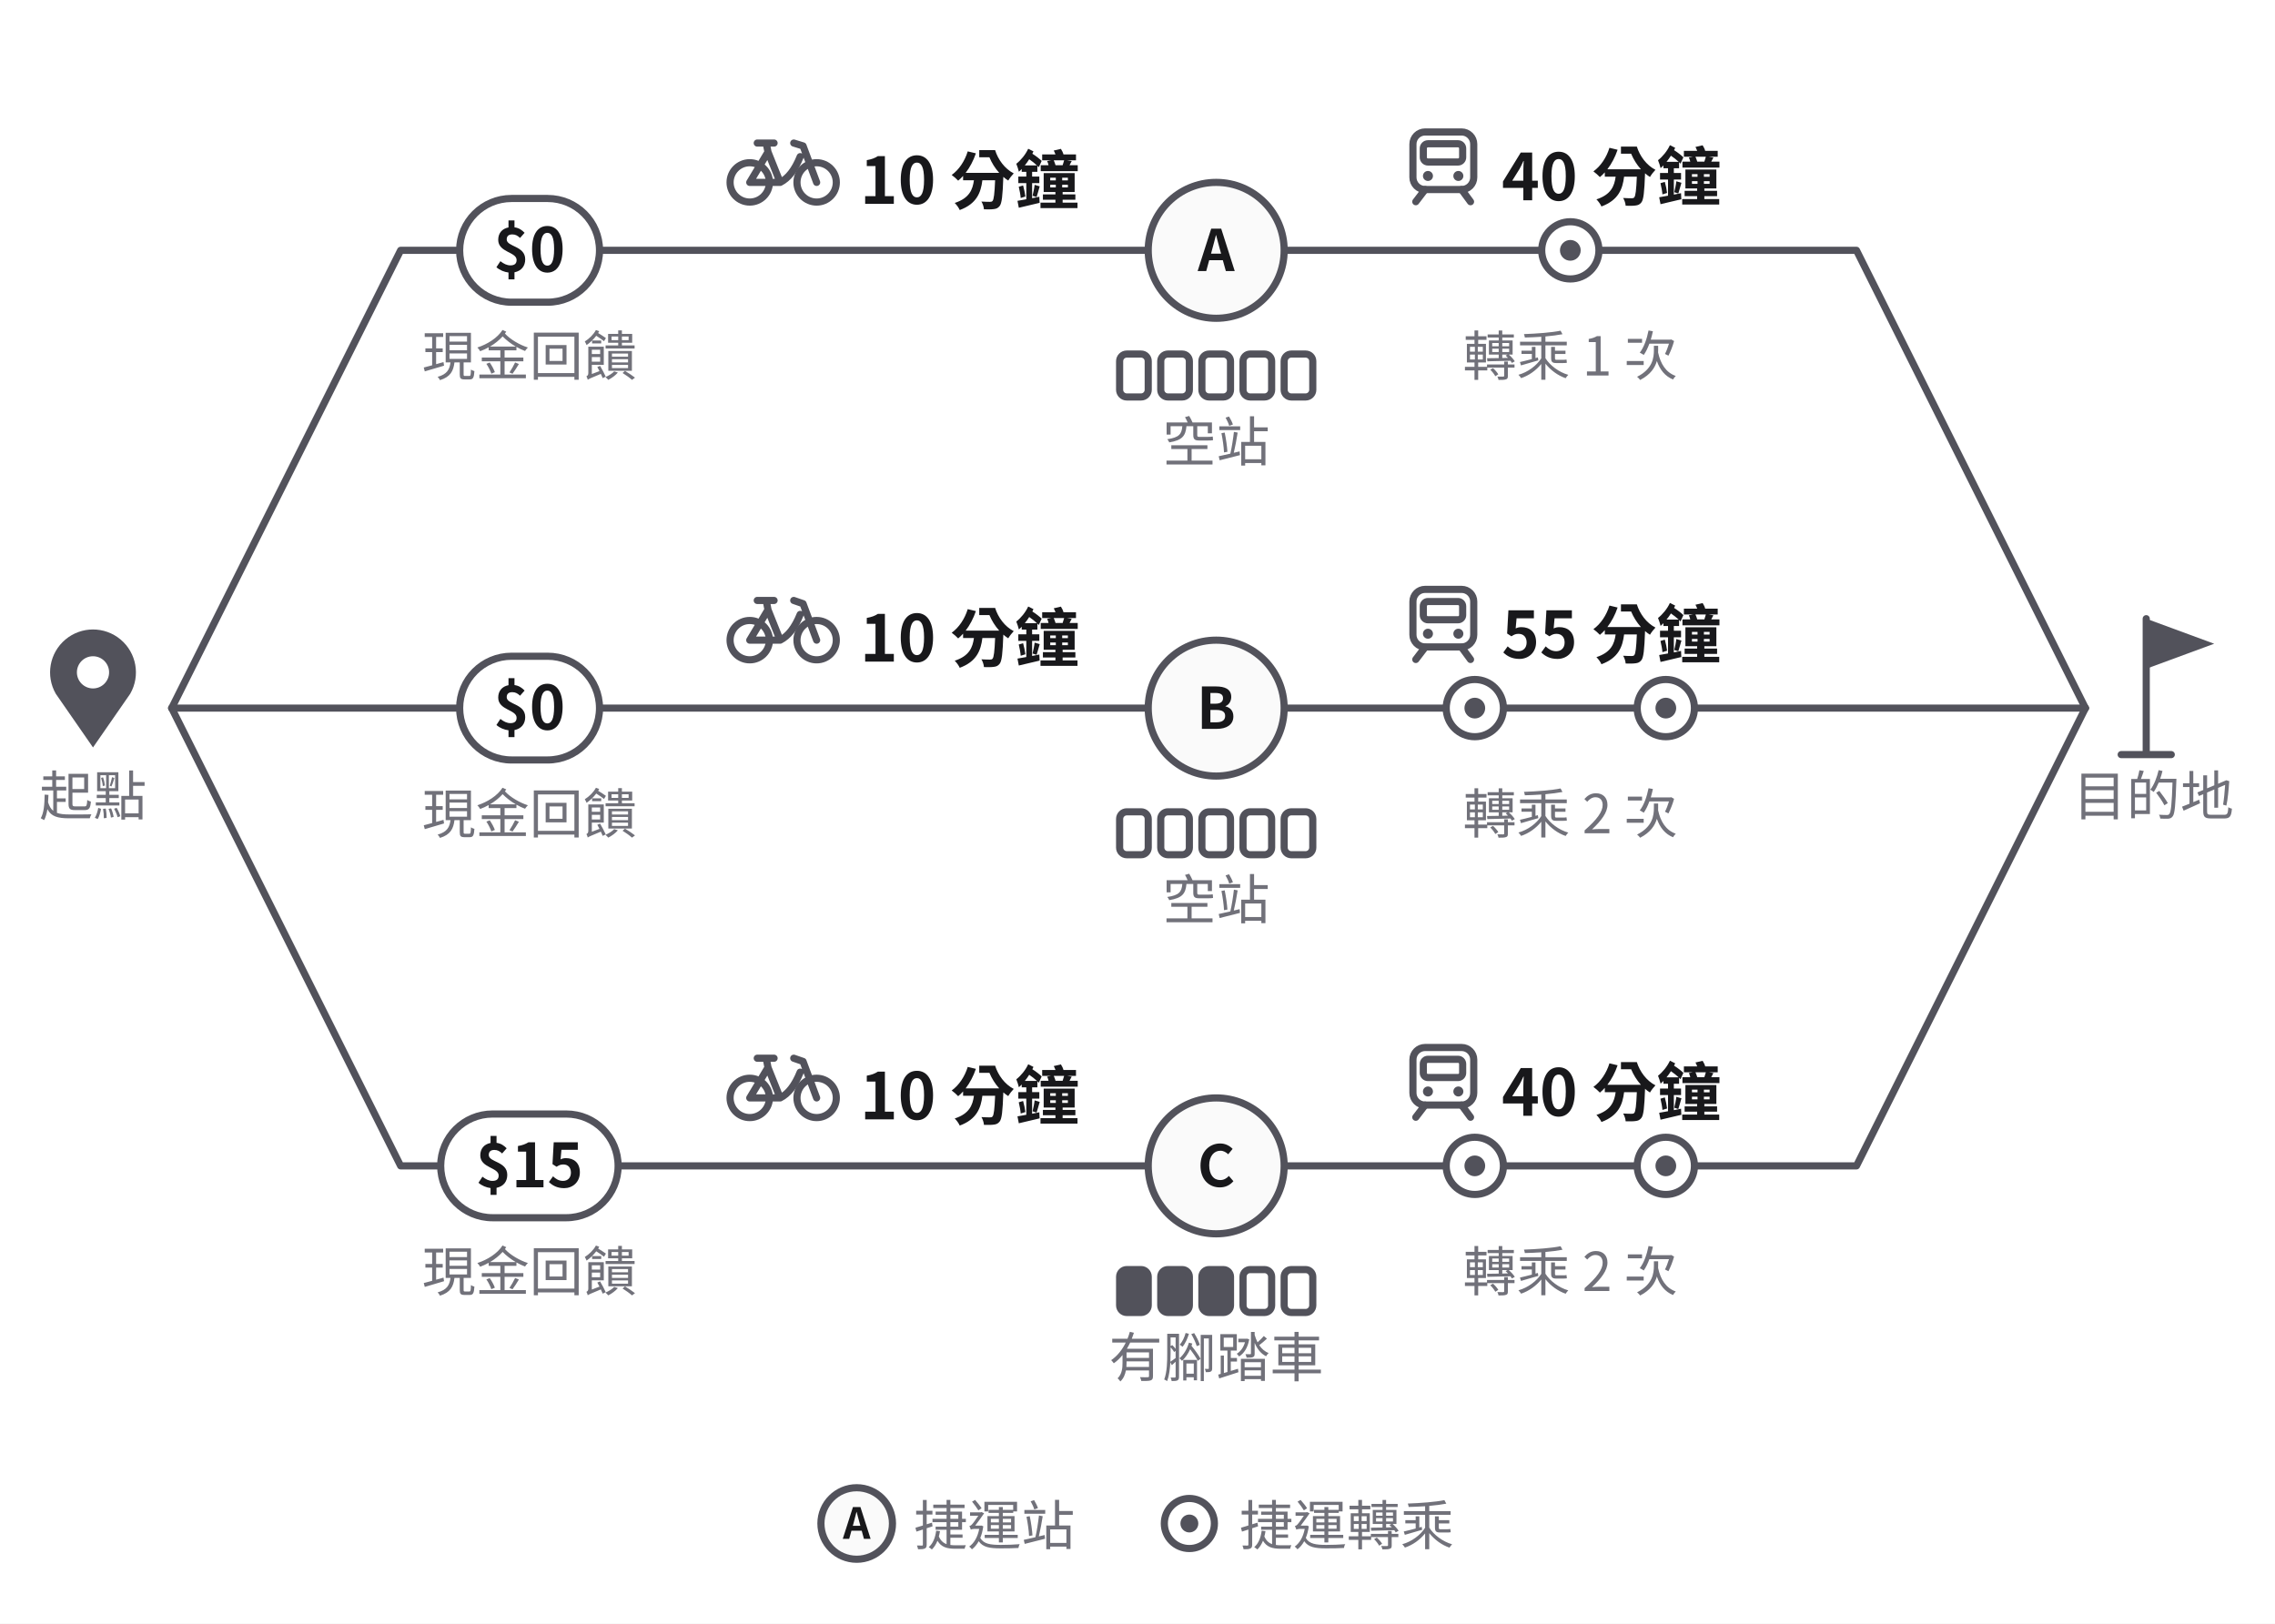
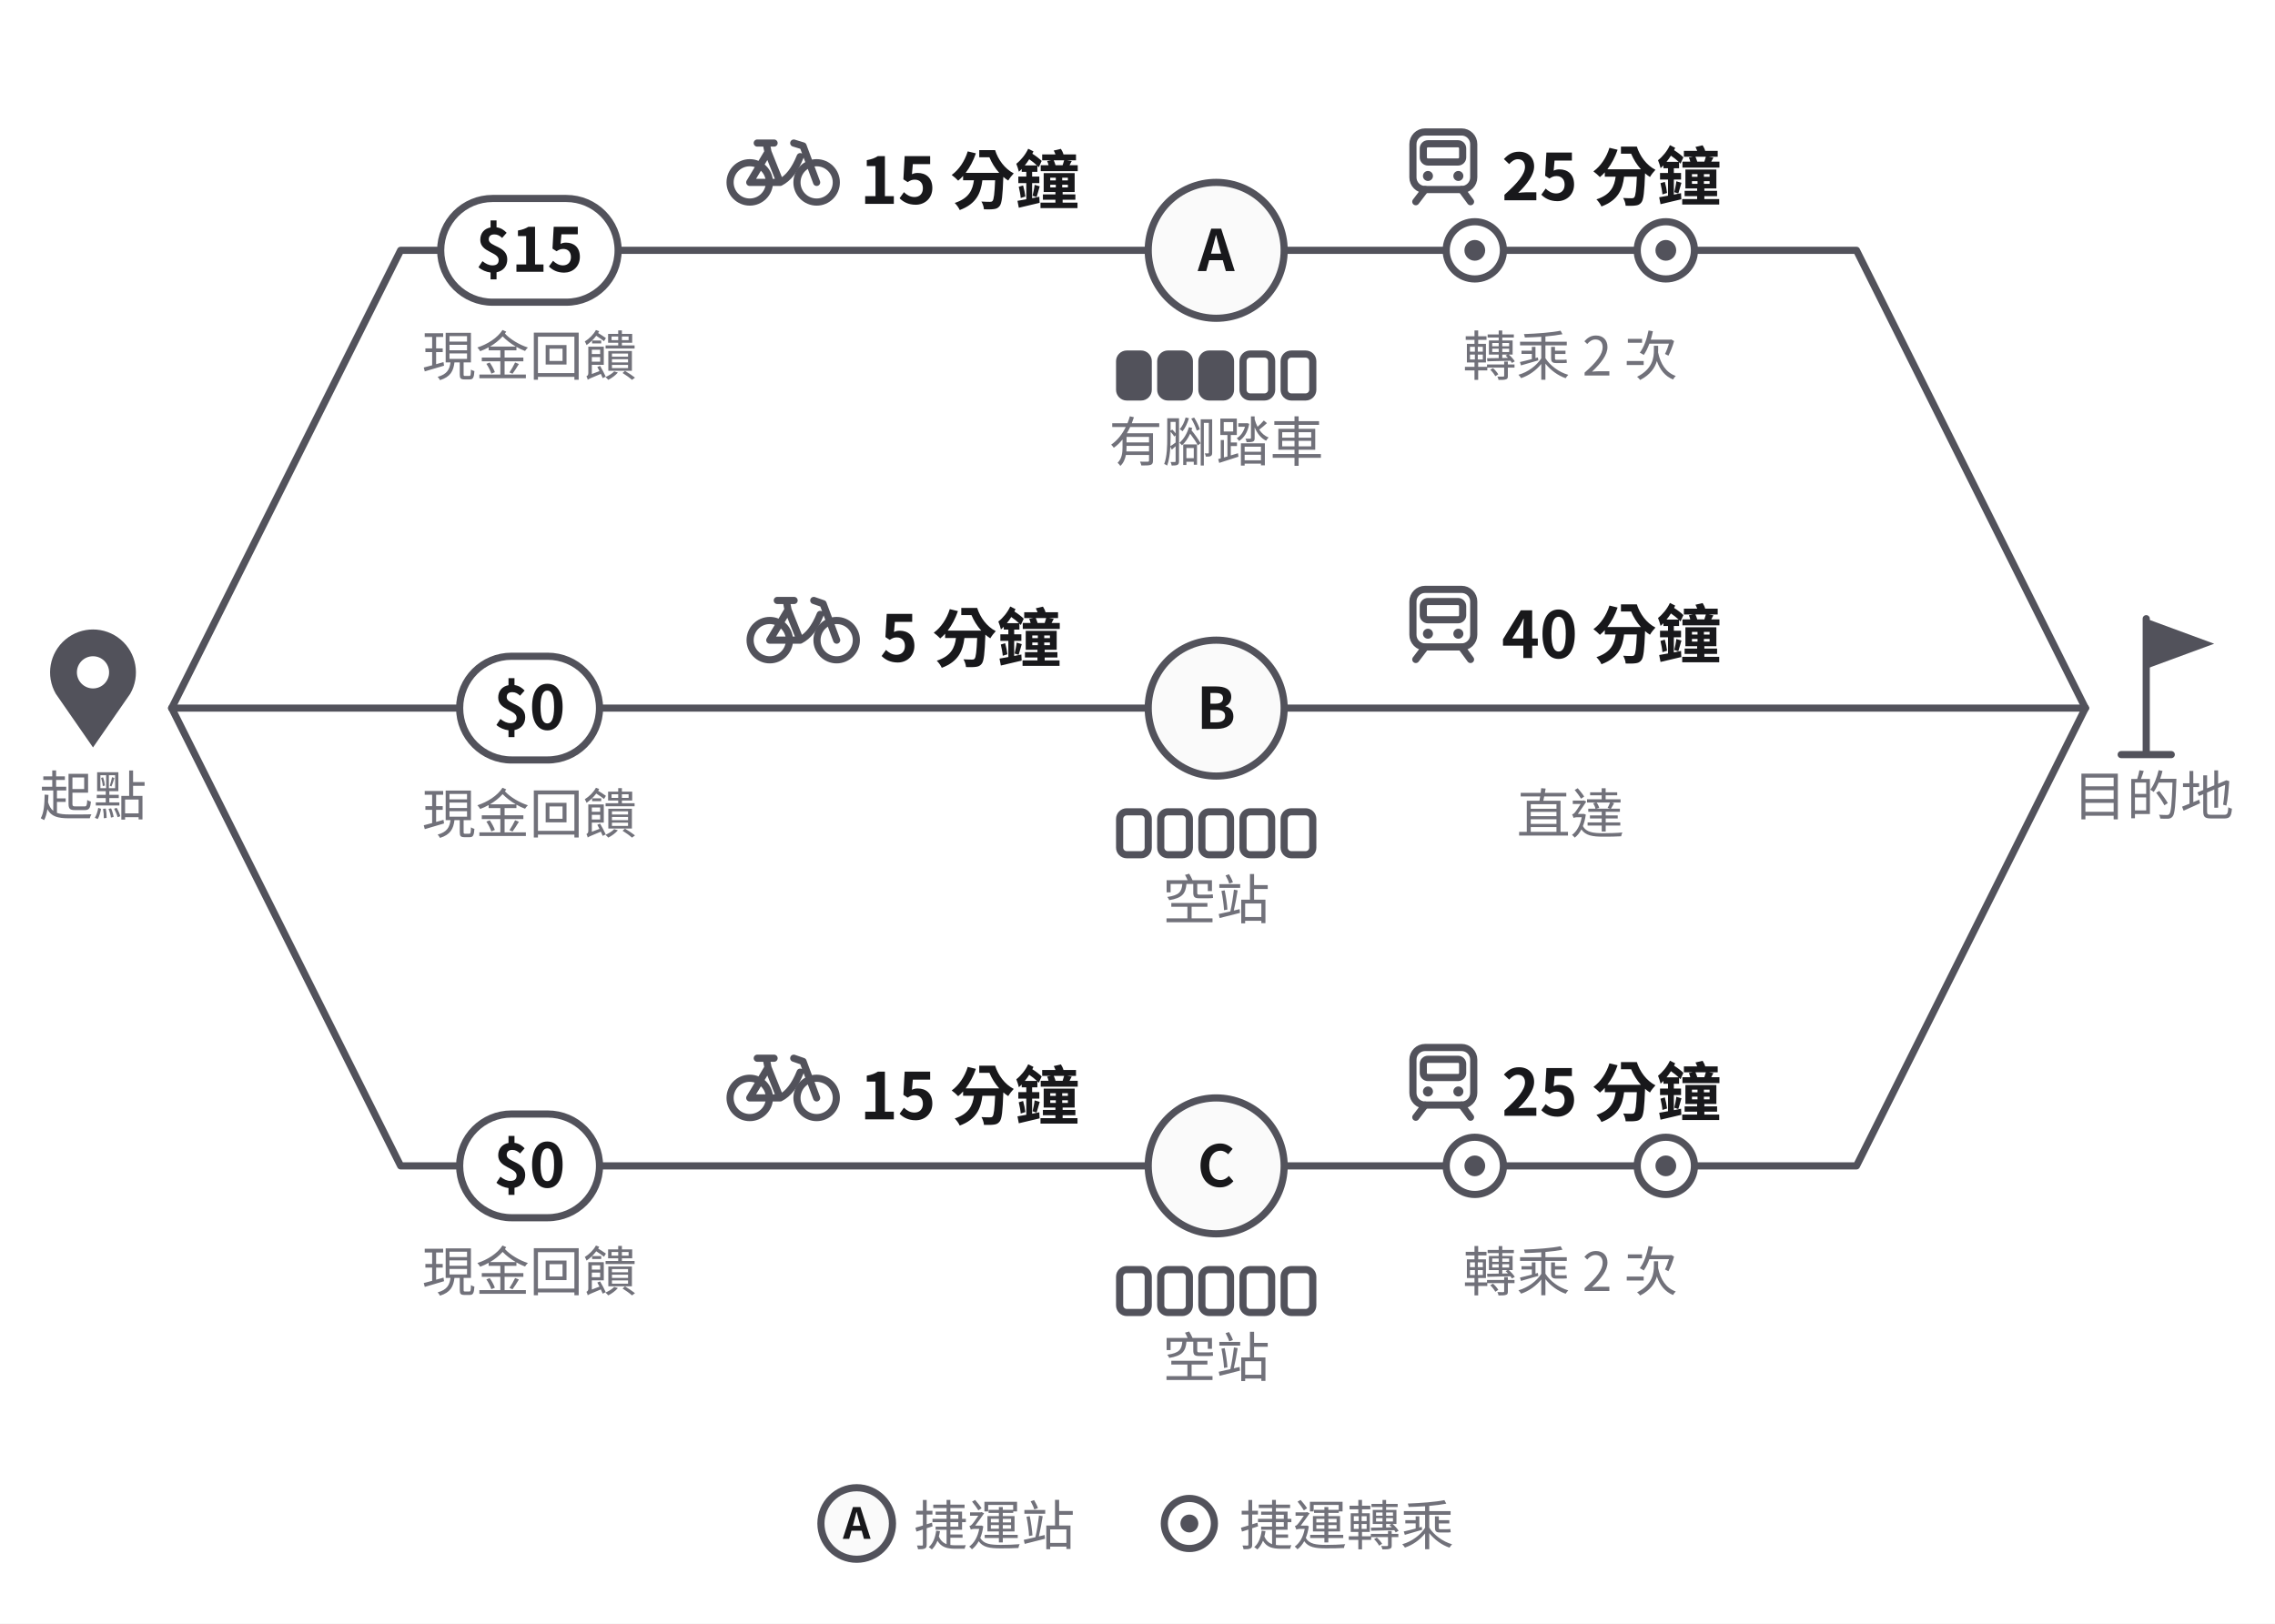
<svg xmlns="http://www.w3.org/2000/svg" viewBox="0 0 636 454" width="636" height="454" style="display:block;width:100%;max-width:480px;height:auto;margin:0 auto" role="img" aria-label="三條路線：騎腳踏車到捷運站，再搭捷運前往目的地">
  <style>.rs-bg{fill:#ffffff}.rs-tx{fill:#18181b}.rs-mu{fill:#71717a}.rs-ln{fill:none;stroke:#52525b}.rs-ink{fill:#52525b}.rs-paper{fill:#ffffff}.rs-box{fill:#ffffff;stroke:#52525b}.rs-band{fill:#fafafa;stroke:#52525b}.rs-slot{stroke:#52525b}</style>
  <rect width="636" height="454" class="rs-bg" />
  <g font-family="system-ui,-apple-system,'Segoe UI','Noto Sans TC','Noto Sans CJK TC','PingFang TC','Microsoft JhengHei',sans-serif">
    <g class="rs-ln" stroke-width="2" stroke-linejoin="round" stroke-linecap="round">
      <path d="M48.0,198.0 L112.0,70.0 L321.0,70.0" />
      <path d="M359.0,70.0 L519.0,70.0 L583.0,198.0" />
      <path d="M48.0,198.0 L112.0,198.0 L321.0,198.0" />
      <path d="M359.0,198.0 L519.0,198.0 L583.0,198.0" />
      <path d="M48.0,198.0 L112.0,326.0 L321.0,326.0" />
      <path d="M359.0,326.0 L519.0,326.0 L583.0,198.0" />
    </g>
-     <rect x="128.5" y="55.5" width="39.1" height="29.0" rx="14.5" class="rs-box" stroke-width="2" />
-     <text x="148.0" y="76.0" font-size="17" font-weight="600" class="rs-tx" text-anchor="middle">$0</text>
+     <rect x="123.2" y="55.5" width="49.6" height="29.0" rx="14.5" class="rs-box" stroke-width="2" />
+     <text x="148.0" y="76.0" font-size="17" font-weight="600" class="rs-tx" text-anchor="middle">$15</text>
    <text x="148.0" y="105.0" font-size="15" font-weight="500" class="rs-mu" text-anchor="middle">現金回饋</text>
    <g class="rs-ln" stroke-width="2" stroke-linecap="round" stroke-linejoin="round">
      <circle cx="209.6" cy="51.0" r="5.5" />
      <circle cx="228.3" cy="51.0" r="5.5" />
      <path d="M209.6,51.0 L218.1,51.0 L214.7,42.5 Z M218.1,51.0 Q221.5,49.3 223.7,43.8 M224.5,40.8 L228.3,51.0 M214.7,42.5 L214.2,40.0 M211.7,40.0 L216.4,40.0 M224.5,40.8 L221.9,40.0" />
    </g>
-     <text x="240.4" y="57.0" font-size="18" font-weight="600" class="rs-tx" text-anchor="start">10 分鐘</text>
+     <text x="240.4" y="57.0" font-size="18" font-weight="600" class="rs-tx" text-anchor="start">15 分鐘</text>
    <g class="rs-ln" stroke-width="2" stroke-linecap="round" stroke-linejoin="round">
      <rect x="395.0" y="36.9" width="17.0" height="16.1" rx="3.4" />
      <rect x="397.9" y="40.2" width="11.0" height="5.1" rx="1.3" />
      <path d="M398.4,53.0 L395.8,56.4 M408.6,53.0 L411.1,56.4" />
    </g>
    <circle cx="399.2" cy="49.2" r="1.4" class="rs-ink" />
    <circle cx="407.7" cy="49.2" r="1.4" class="rs-ink" />
-     <text x="419.8" y="56.0" font-size="18" font-weight="600" class="rs-tx" text-anchor="start">40 分鐘</text>
-     <circle cx="439.0" cy="70.0" r="8.0" class="rs-box" stroke-width="2" />
-     <circle cx="439.0" cy="70.0" r="2.9" class="rs-ink" />
-     <text x="439.0" y="105.0" font-size="15" font-weight="500" class="rs-mu" text-anchor="middle">轉乘 1 次</text>
+     <text x="419.8" y="56.0" font-size="18" font-weight="600" class="rs-tx" text-anchor="start">25 分鐘</text>
+     <circle cx="412.3" cy="70.0" r="8.0" class="rs-box" stroke-width="2" />
+     <circle cx="412.3" cy="70.0" r="2.9" class="rs-ink" />
+     <circle cx="465.7" cy="70.0" r="8.0" class="rs-box" stroke-width="2" />
+     <circle cx="465.7" cy="70.0" r="2.9" class="rs-ink" />
+     <text x="439.0" y="105.0" font-size="15" font-weight="500" class="rs-mu" text-anchor="middle">轉乘 2 次</text>
    <circle cx="340.0" cy="70.0" r="19.0" class="rs-band" stroke-width="2" />
    <text x="340.0" y="75.8" font-size="16" font-weight="700" class="rs-tx" text-anchor="middle">A</text>
-     <rect x="313.0" y="99.0" width="8.0" height="12.0" rx="2" class="rs-slot rs-paper" stroke-width="2" />
-     <rect x="324.5" y="99.0" width="8.0" height="12.0" rx="2" class="rs-slot rs-paper" stroke-width="2" />
-     <rect x="336.0" y="99.0" width="8.0" height="12.0" rx="2" class="rs-slot rs-paper" stroke-width="2" />
+     <rect x="313.0" y="99.0" width="8.0" height="12.0" rx="2" class="rs-slot rs-ink" stroke-width="2" />
+     <rect x="324.5" y="99.0" width="8.0" height="12.0" rx="2" class="rs-slot rs-ink" stroke-width="2" />
+     <rect x="336.0" y="99.0" width="8.0" height="12.0" rx="2" class="rs-slot rs-ink" stroke-width="2" />
    <rect x="347.5" y="99.0" width="8.0" height="12.0" rx="2" class="rs-slot rs-paper" stroke-width="2" />
    <rect x="359.0" y="99.0" width="8.0" height="12.0" rx="2" class="rs-slot rs-paper" stroke-width="2" />
-     <text x="340.0" y="129.0" font-size="15" font-weight="500" class="rs-mu" text-anchor="middle">空站</text>
+     <text x="340.0" y="129.0" font-size="15" font-weight="500" class="rs-mu" text-anchor="middle">有腳踏車</text>
    <rect x="128.5" y="183.5" width="39.1" height="29.0" rx="14.5" class="rs-box" stroke-width="2" />
    <text x="148.0" y="204.0" font-size="17" font-weight="600" class="rs-tx" text-anchor="middle">$0</text>
    <text x="148.0" y="233.0" font-size="15" font-weight="500" class="rs-mu" text-anchor="middle">現金回饋</text>
    <g class="rs-ln" stroke-width="2" stroke-linecap="round" stroke-linejoin="round">
-       <circle cx="209.6" cy="179.0" r="5.5" />
-       <circle cx="228.3" cy="179.0" r="5.5" />
-       <path d="M209.6,179.0 L218.1,179.0 L214.7,170.5 Z M218.1,179.0 Q221.5,177.3 223.7,171.8 M224.5,168.8 L228.3,179.0 M214.7,170.5 L214.2,167.9 M211.7,167.9 L216.4,167.9 M224.5,168.8 L221.9,167.9" />
+       <circle cx="215.2" cy="179.0" r="5.5" />
+       <circle cx="233.9" cy="179.0" r="5.5" />
+       <path d="M215.2,179.0 L223.7,179.0 L220.3,170.5 Z M223.7,179.0 Q227.1,177.3 229.3,171.8 M230.1,168.8 L233.9,179.0 M220.3,170.5 L219.8,167.9 M217.3,167.9 L222.0,167.9 M230.1,168.8 L227.5,167.9" />
    </g>
-     <text x="240.4" y="185.0" font-size="18" font-weight="600" class="rs-tx" text-anchor="start">10 分鐘</text>
+     <text x="246.0" y="185.0" font-size="18" font-weight="600" class="rs-tx" text-anchor="start">5 分鐘</text>
    <g class="rs-ln" stroke-width="2" stroke-linecap="round" stroke-linejoin="round">
      <rect x="395.0" y="164.8" width="17.0" height="16.1" rx="3.4" />
      <rect x="397.9" y="168.2" width="11.0" height="5.1" rx="1.3" />
      <path d="M398.4,181.0 L395.8,184.4 M408.6,181.0 L411.1,184.4" />
    </g>
    <circle cx="399.2" cy="177.2" r="1.4" class="rs-ink" />
    <circle cx="407.7" cy="177.2" r="1.4" class="rs-ink" />
-     <text x="419.8" y="184.0" font-size="18" font-weight="600" class="rs-tx" text-anchor="start">55 分鐘</text>
-     <circle cx="412.3" cy="198.0" r="8.0" class="rs-box" stroke-width="2" />
-     <circle cx="412.3" cy="198.0" r="2.9" class="rs-ink" />
-     <circle cx="465.7" cy="198.0" r="8.0" class="rs-box" stroke-width="2" />
-     <circle cx="465.7" cy="198.0" r="2.9" class="rs-ink" />
-     <text x="439.0" y="233.0" font-size="15" font-weight="500" class="rs-mu" text-anchor="middle">轉乘 2 次</text>
+     <text x="419.8" y="184.0" font-size="18" font-weight="600" class="rs-tx" text-anchor="start">40 分鐘</text>
+     <text x="439.0" y="233.0" font-size="15" font-weight="500" class="rs-mu" text-anchor="middle">直達</text>
    <circle cx="340.0" cy="198.0" r="19.0" class="rs-band" stroke-width="2" />
    <text x="340.0" y="203.8" font-size="16" font-weight="700" class="rs-tx" text-anchor="middle">B</text>
    <rect x="313.0" y="227.0" width="8.0" height="12.0" rx="2" class="rs-slot rs-paper" stroke-width="2" />
    <rect x="324.5" y="227.0" width="8.0" height="12.0" rx="2" class="rs-slot rs-paper" stroke-width="2" />
    <rect x="336.0" y="227.0" width="8.0" height="12.0" rx="2" class="rs-slot rs-paper" stroke-width="2" />
    <rect x="347.5" y="227.0" width="8.0" height="12.0" rx="2" class="rs-slot rs-paper" stroke-width="2" />
    <rect x="359.0" y="227.0" width="8.0" height="12.0" rx="2" class="rs-slot rs-paper" stroke-width="2" />
    <text x="340.0" y="257.0" font-size="15" font-weight="500" class="rs-mu" text-anchor="middle">空站</text>
-     <rect x="123.2" y="311.5" width="49.6" height="29.0" rx="14.5" class="rs-box" stroke-width="2" />
-     <text x="148.0" y="332.0" font-size="17" font-weight="600" class="rs-tx" text-anchor="middle">$15</text>
+     <rect x="128.5" y="311.5" width="39.1" height="29.0" rx="14.5" class="rs-box" stroke-width="2" />
+     <text x="148.0" y="332.0" font-size="17" font-weight="600" class="rs-tx" text-anchor="middle">$0</text>
    <text x="148.0" y="361.0" font-size="15" font-weight="500" class="rs-mu" text-anchor="middle">現金回饋</text>
    <g class="rs-ln" stroke-width="2" stroke-linecap="round" stroke-linejoin="round">
      <circle cx="209.6" cy="307.0" r="5.5" />
      <circle cx="228.3" cy="307.0" r="5.5" />
      <path d="M209.6,307.0 L218.1,307.0 L214.7,298.5 Z M218.1,307.0 Q221.5,305.3 223.7,299.8 M224.5,296.8 L228.3,307.0 M214.7,298.5 L214.2,295.9 M211.7,295.9 L216.4,295.9 M224.5,296.8 L221.9,295.9" />
    </g>
-     <text x="240.4" y="313.0" font-size="18" font-weight="600" class="rs-tx" text-anchor="start">10 分鐘</text>
+     <text x="240.4" y="313.0" font-size="18" font-weight="600" class="rs-tx" text-anchor="start">15 分鐘</text>
    <g class="rs-ln" stroke-width="2" stroke-linecap="round" stroke-linejoin="round">
      <rect x="395.0" y="292.9" width="17.0" height="16.1" rx="3.4" />
      <rect x="397.9" y="296.2" width="11.0" height="5.1" rx="1.3" />
      <path d="M398.4,309.0 L395.8,312.4 M408.6,309.0 L411.1,312.4" />
    </g>
    <circle cx="399.2" cy="305.2" r="1.4" class="rs-ink" />
    <circle cx="407.7" cy="305.2" r="1.4" class="rs-ink" />
-     <text x="419.8" y="312.0" font-size="18" font-weight="600" class="rs-tx" text-anchor="start">40 分鐘</text>
+     <text x="419.8" y="312.0" font-size="18" font-weight="600" class="rs-tx" text-anchor="start">25 分鐘</text>
    <circle cx="412.3" cy="326.0" r="8.0" class="rs-box" stroke-width="2" />
    <circle cx="412.3" cy="326.0" r="2.9" class="rs-ink" />
    <circle cx="465.7" cy="326.0" r="8.0" class="rs-box" stroke-width="2" />
    <circle cx="465.7" cy="326.0" r="2.9" class="rs-ink" />
    <text x="439.0" y="361.0" font-size="15" font-weight="500" class="rs-mu" text-anchor="middle">轉乘 2 次</text>
    <circle cx="340.0" cy="326.0" r="19.0" class="rs-band" stroke-width="2" />
    <text x="340.0" y="331.8" font-size="16" font-weight="700" class="rs-tx" text-anchor="middle">C</text>
-     <rect x="313.0" y="355.0" width="8.0" height="12.0" rx="2" class="rs-slot rs-ink" stroke-width="2" />
-     <rect x="324.5" y="355.0" width="8.0" height="12.0" rx="2" class="rs-slot rs-ink" stroke-width="2" />
-     <rect x="336.0" y="355.0" width="8.0" height="12.0" rx="2" class="rs-slot rs-ink" stroke-width="2" />
+     <rect x="313.0" y="355.0" width="8.0" height="12.0" rx="2" class="rs-slot rs-paper" stroke-width="2" />
+     <rect x="324.5" y="355.0" width="8.0" height="12.0" rx="2" class="rs-slot rs-paper" stroke-width="2" />
+     <rect x="336.0" y="355.0" width="8.0" height="12.0" rx="2" class="rs-slot rs-paper" stroke-width="2" />
    <rect x="347.5" y="355.0" width="8.0" height="12.0" rx="2" class="rs-slot rs-paper" stroke-width="2" />
    <rect x="359.0" y="355.0" width="8.0" height="12.0" rx="2" class="rs-slot rs-paper" stroke-width="2" />
-     <text x="340.0" y="385.0" font-size="15" font-weight="500" class="rs-mu" text-anchor="middle">有腳踏車</text>
+     <text x="340.0" y="385.0" font-size="15" font-weight="500" class="rs-mu" text-anchor="middle">空站</text>
    <path d="M26.0,209.0 L15.6,194.0 A12 12 0 1 1 36.4,194.0 Z" class="rs-ink" />
    <circle cx="26.0" cy="188.0" r="4.5" class="rs-paper" />
    <text x="26.0" y="228.0" font-size="15" font-weight="500" class="rs-mu" text-anchor="middle">起點</text>
    <g class="rs-ln" stroke-width="2" stroke-linecap="round">
      <path d="M600.0,211.0 L600.0,173.0 M593.0,211.0 L607.0,211.0" />
    </g>
    <path d="M600.0,173.0 L619.0,180.0 L600.0,187.0 Z" class="rs-ink" />
    <text x="602.0" y="228.0" font-size="15" font-weight="500" class="rs-mu" text-anchor="middle">目的地</text>
    <circle cx="239.5" cy="426.0" r="10" class="rs-band" stroke-width="2" />
    <text x="239.5" y="430.3" font-size="12" font-weight="700" class="rs-tx" text-anchor="middle">A</text>
    <text x="255.5" y="432.0" font-size="15" font-weight="500" class="rs-mu" text-anchor="start">捷運站</text>
    <circle cx="332.5" cy="426.0" r="7.0" class="rs-box" stroke-width="2" />
    <circle cx="332.5" cy="426.0" r="2.5" class="rs-ink" />
    <text x="346.5" y="432.0" font-size="15" font-weight="500" class="rs-mu" text-anchor="start">捷運轉乘</text>
  </g>
</svg>
